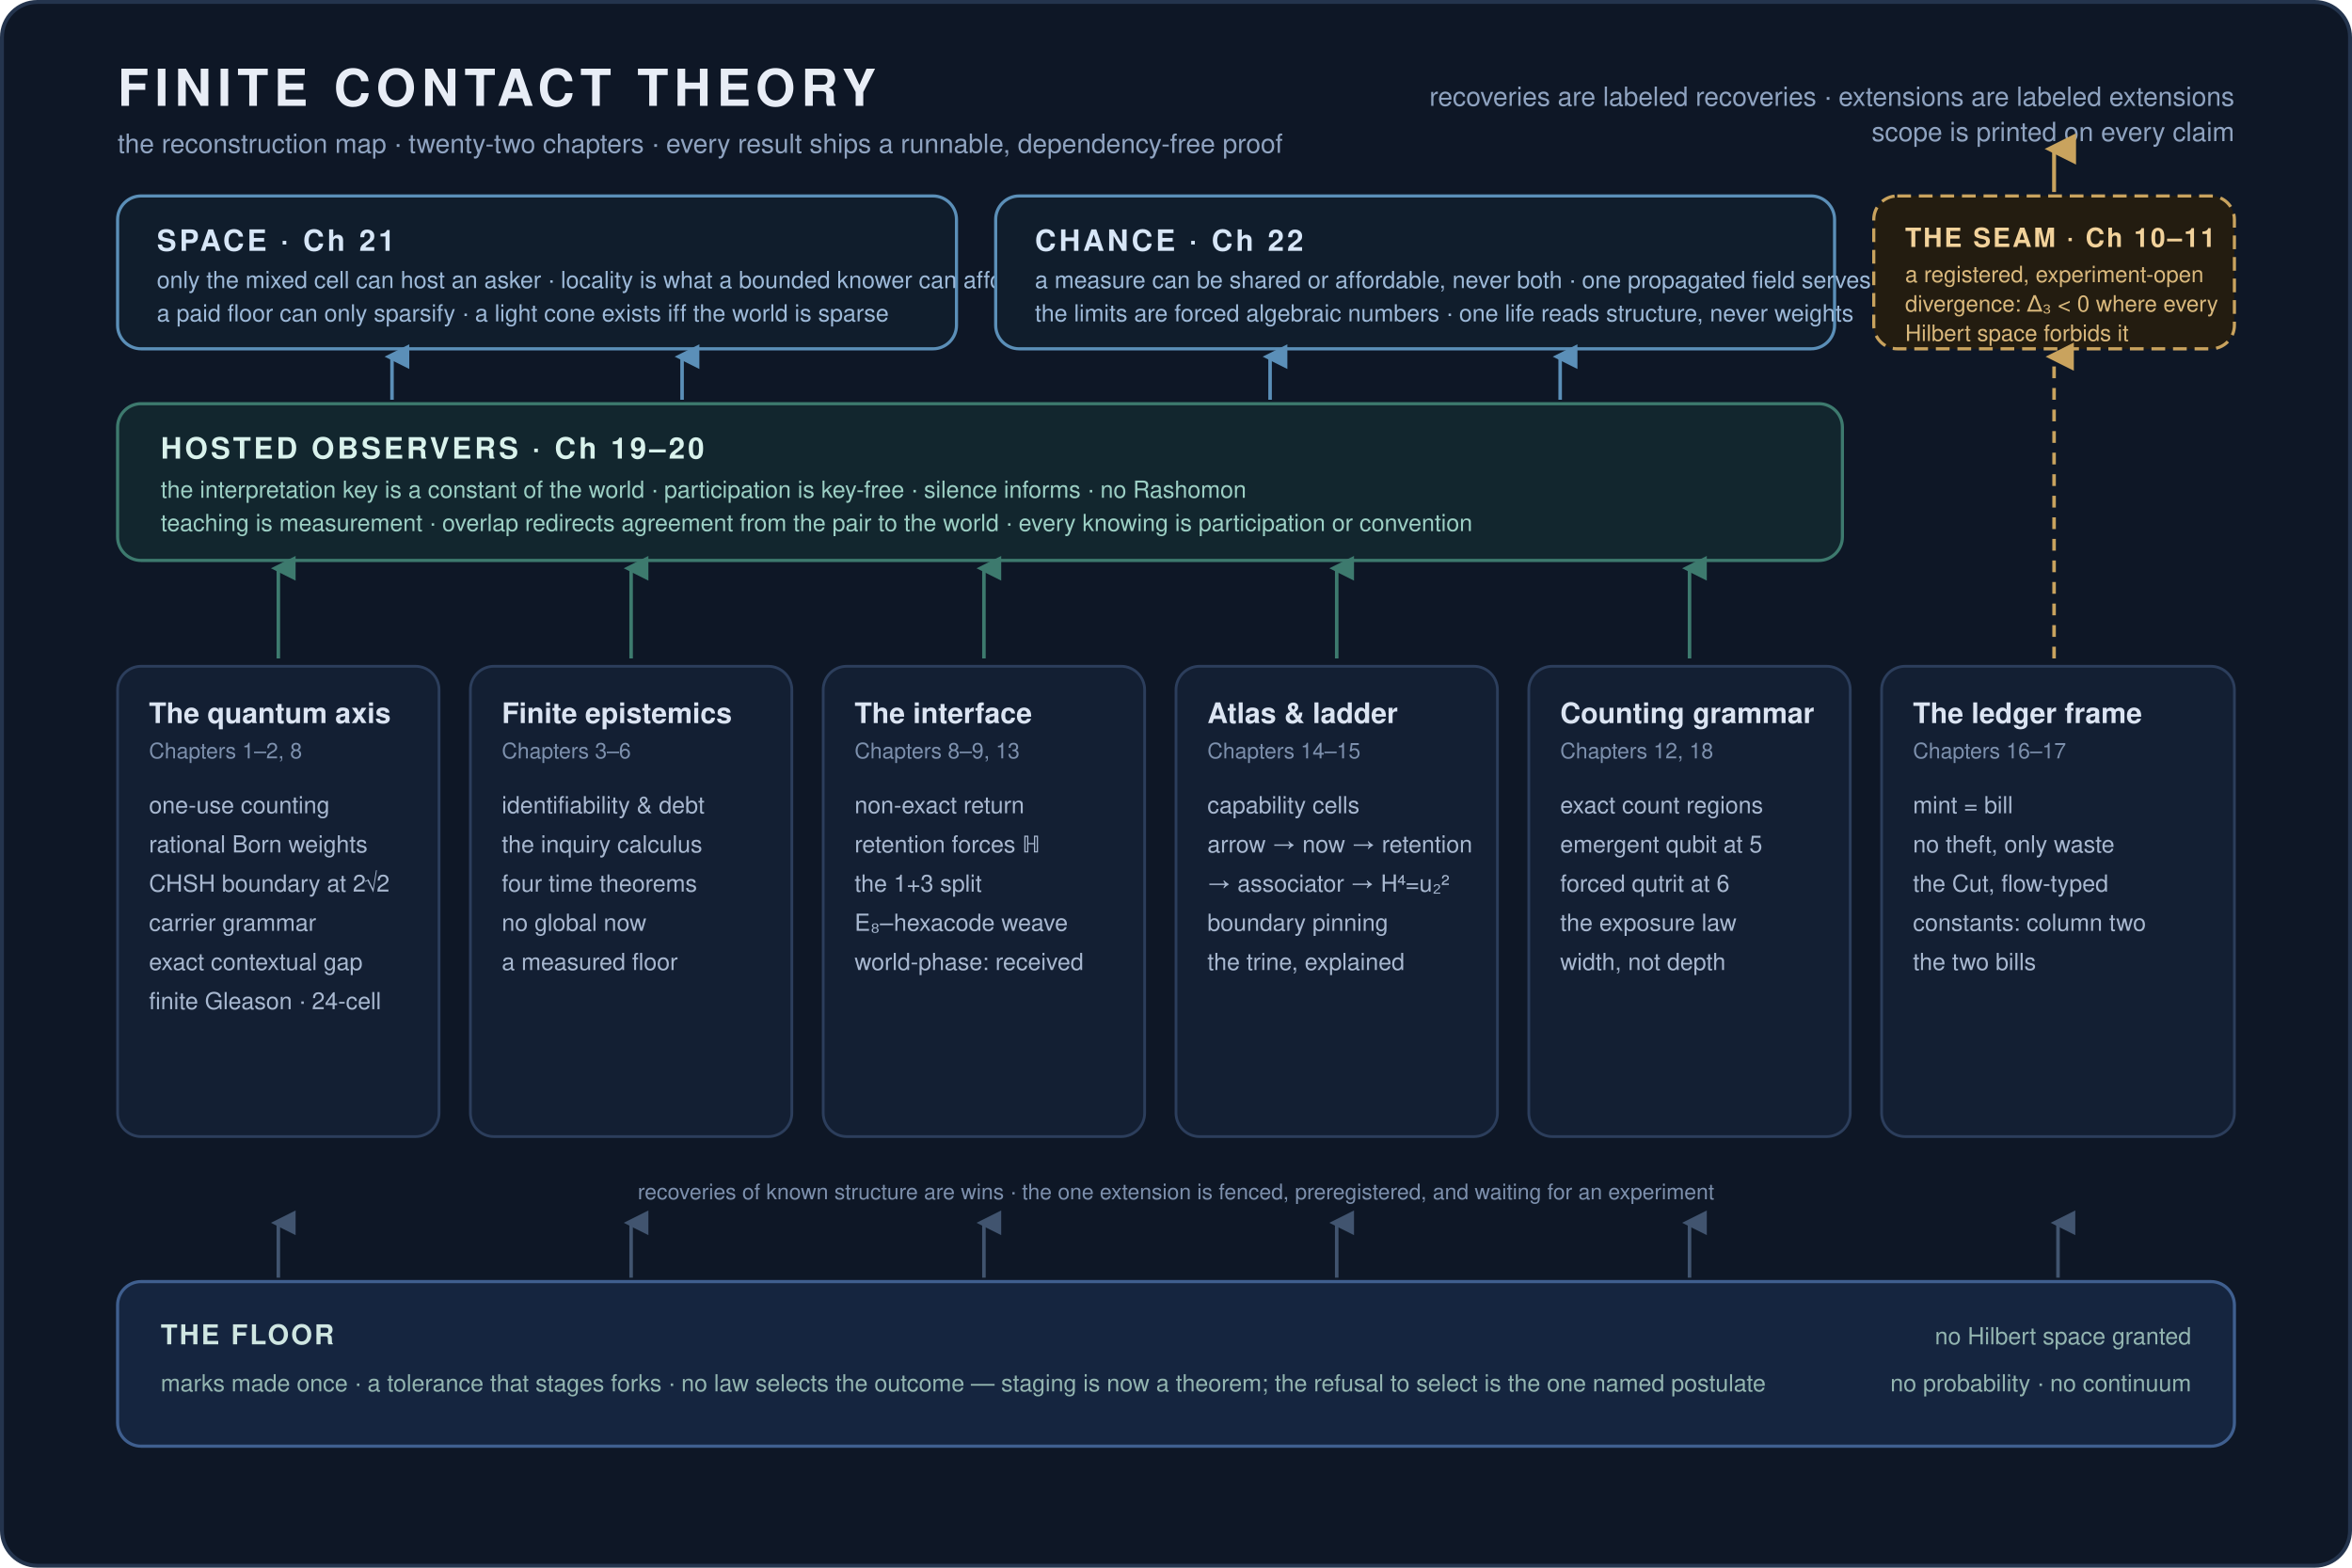
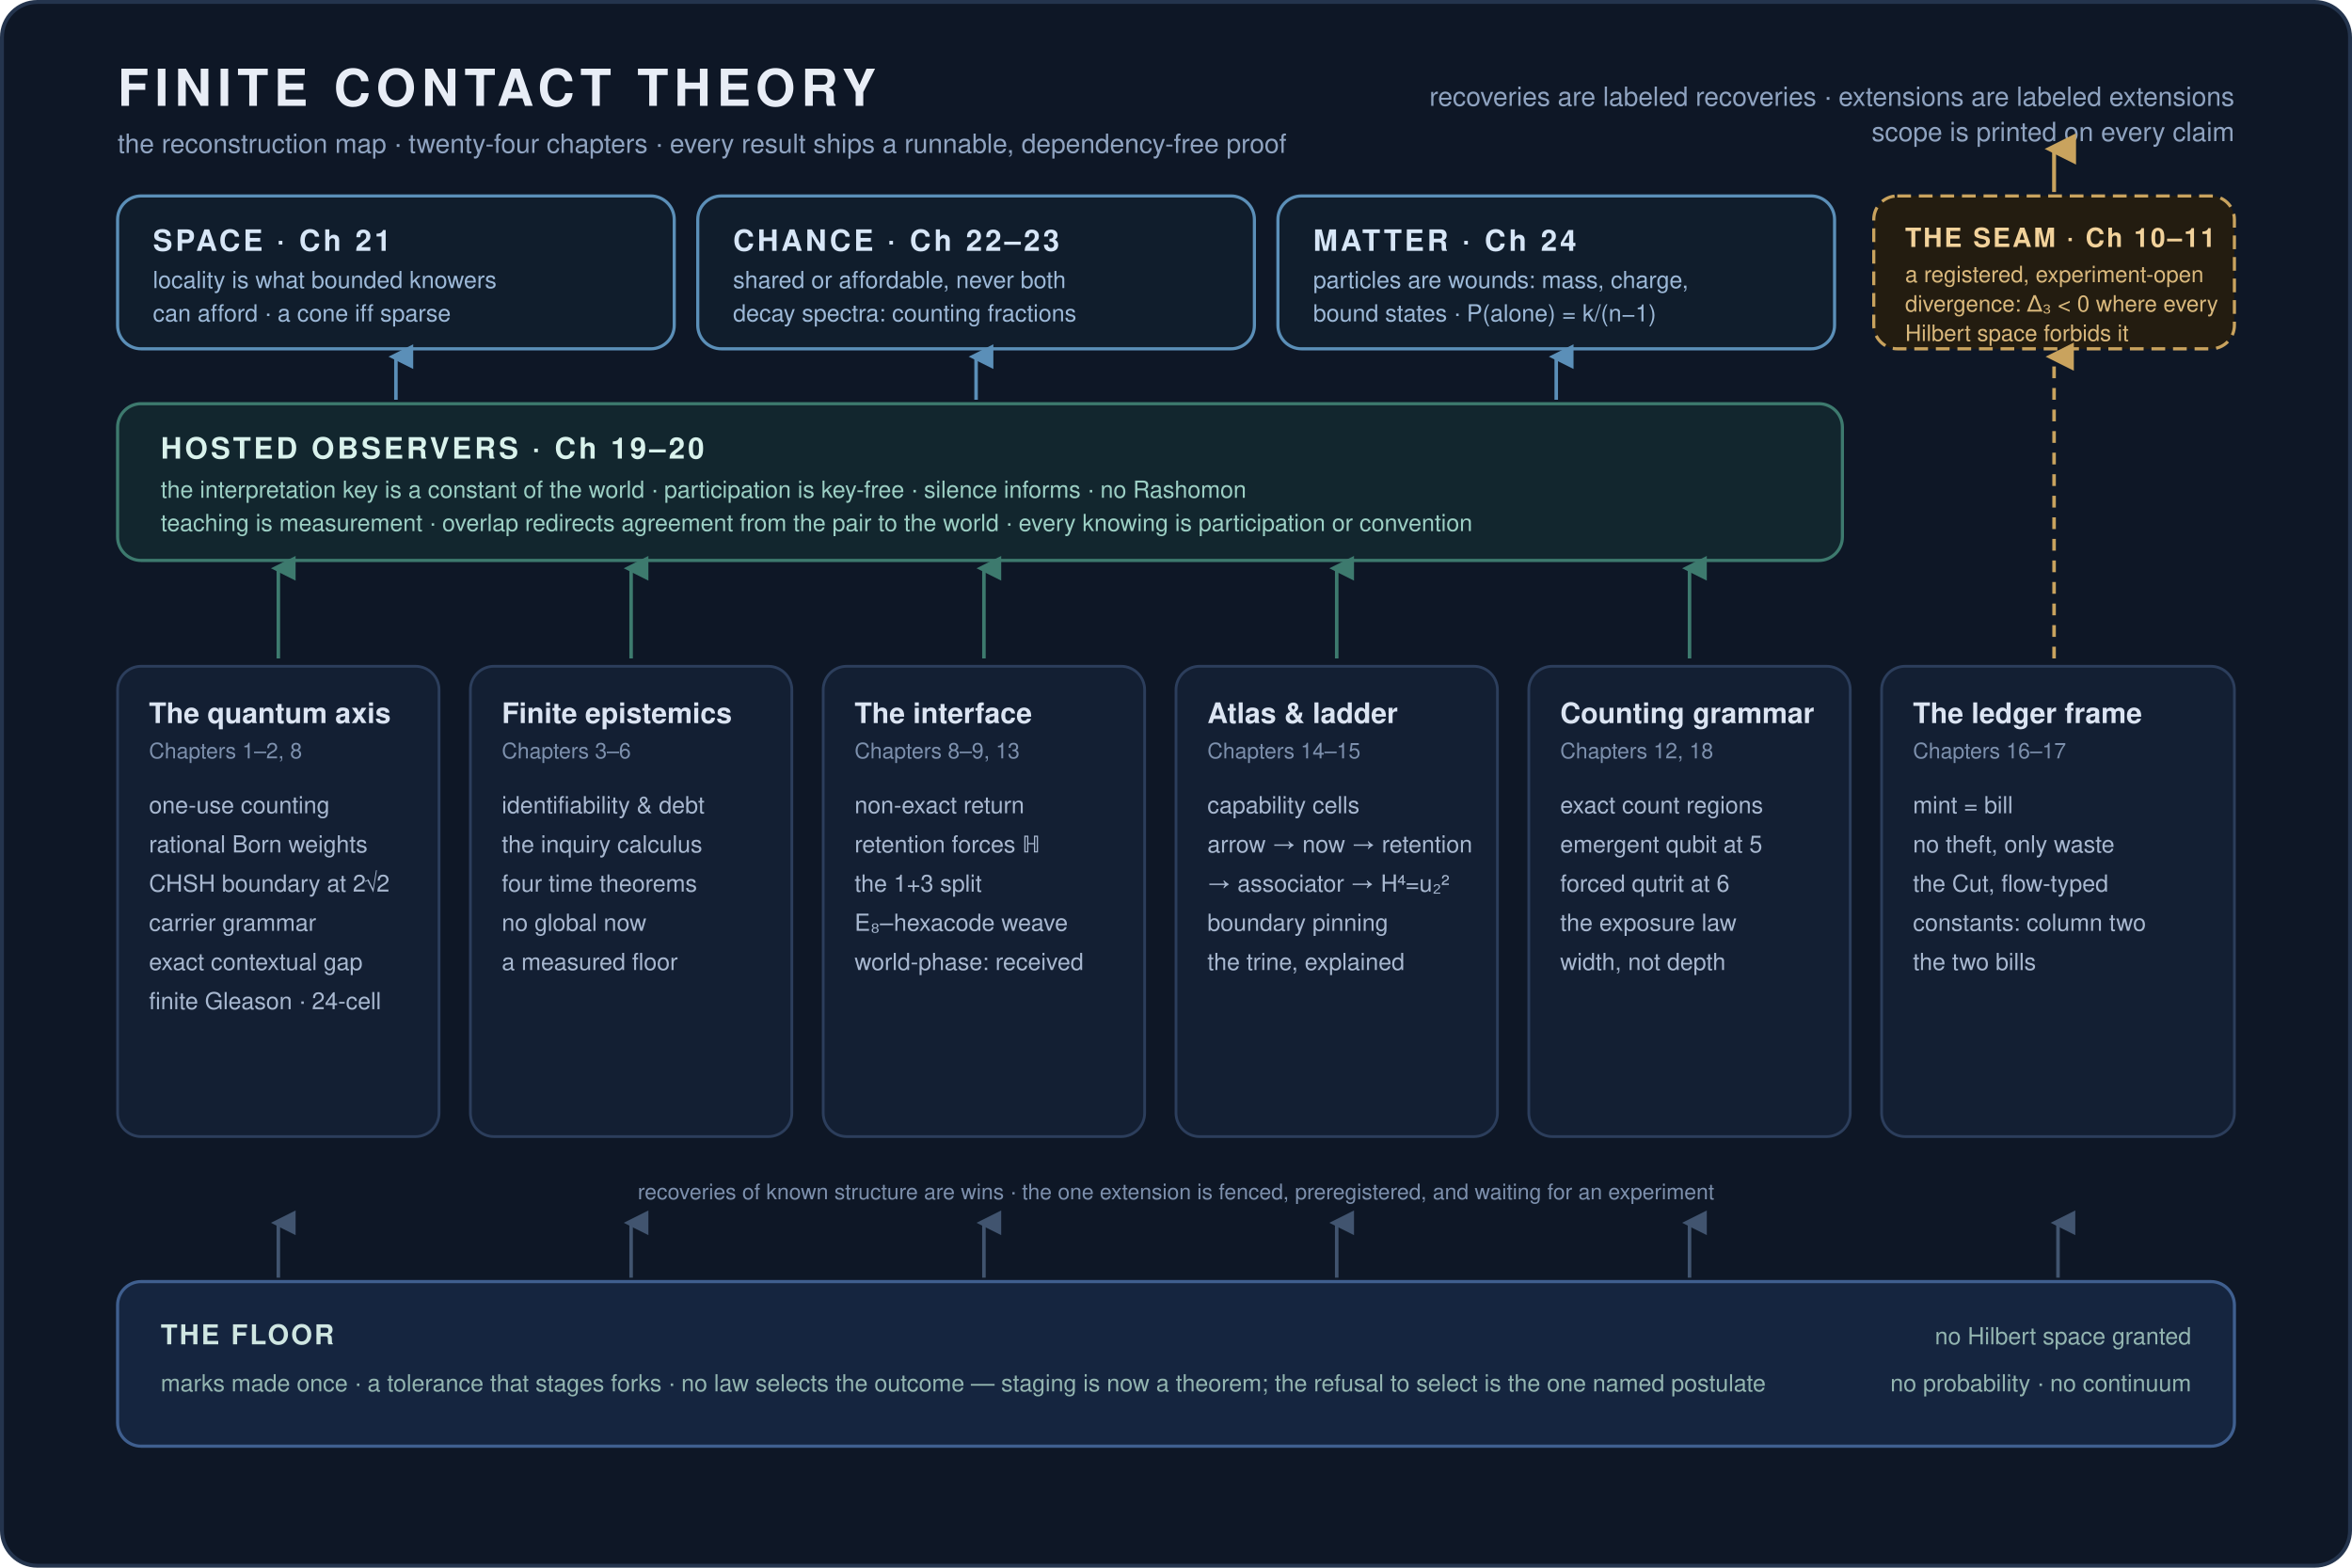
- <svg xmlns="http://www.w3.org/2000/svg" viewBox="0 0 1200 800" role="img" aria-label="The finite-contact reconstruction map: from the one-use floor, six lines of results rise — the quantum axis, finite epistemics, the interface reconstruction, the atlas and ladder, the counting grammar, and the ledger frame — meeting the hosted-observer layer, above which sit the two worlds the observer forces: space and chance. The registered divergence seam rises from the counting grammar past every layer, pointing beyond quantum mechanics.">
+ <svg xmlns="http://www.w3.org/2000/svg" viewBox="0 0 1200 800" role="img" aria-label="The finite-contact reconstruction map: from the one-use floor, six lines of results rise — the quantum axis, finite epistemics, the interface reconstruction, the atlas and ladder, the counting grammar, and the ledger frame — meeting the hosted-observer layer, above which sit the worlds the observer forces: space, chance, and matter. The registered divergence seam rises from the counting grammar past every layer, pointing beyond quantum mechanics.">
  <defs>
    <style>
      .t   { font-family: ui-sans-serif, system-ui, -apple-system, "Segoe UI", Helvetica, Arial, sans-serif; }
      .ttl { fill:#e8edf6; font-size:26px; font-weight:700; letter-spacing:3px; }
      .sub { fill:#8fa3c0; font-size:13.5px; }
      .h   { fill:#dbe4f2; font-size:14.5px; font-weight:650; }
      .b   { fill:#a8b8d0; font-size:12px; }
      .s   { fill:#7d90ad; font-size:11px; }
      .fl  { fill:#cfe6e2; font-size:14px; font-weight:650; letter-spacing:1px; }
      .flb { fill:#93b5b0; font-size:12px; }
      .ob  { fill:#d9f2ec; font-size:15px; font-weight:700; letter-spacing:1.5px; }
      .obb { fill:#9ccfc4; font-size:12px; }
      .sp  { fill:#d7e6f7; font-size:15px; font-weight:700; letter-spacing:1.5px; }
      .spb { fill:#9db9d8; font-size:12px; }
      .dv  { fill:#f2d29b; font-size:13.5px; font-weight:700; letter-spacing:1px; }
      .dvb { fill:#d9b87c; font-size:11.5px; }
    </style>
    <marker id="up" viewBox="0 0 10 10" refX="5" refY="3" markerWidth="7" markerHeight="7" orient="auto-start-reverse">
      <path d="M 0 10 L 5 0 L 10 10 z" fill="#41546f" />
    </marker>
    <marker id="upT" viewBox="0 0 10 10" refX="5" refY="3" markerWidth="7" markerHeight="7" orient="auto-start-reverse">
      <path d="M 0 10 L 5 0 L 10 10 z" fill="#3d7a6e" />
    </marker>
    <marker id="upB" viewBox="0 0 10 10" refX="5" refY="3" markerWidth="7" markerHeight="7" orient="auto-start-reverse">
      <path d="M 0 10 L 5 0 L 10 10 z" fill="#5b8fb8" />
    </marker>
    <marker id="upA" viewBox="0 0 10 10" refX="5" refY="3" markerWidth="8" markerHeight="8" orient="auto-start-reverse">
      <path d="M 0 10 L 5 0 L 10 10 z" fill="#c9a35e" />
    </marker>
  </defs>
  <rect x="1" y="1" width="1198" height="798" rx="18" fill="#0e1726" stroke="#24344d" stroke-width="2" />
  <text x="60" y="54" class="t ttl">FINITE CONTACT THEORY</text>
-   <text x="60" y="78" class="t sub">the reconstruction map · twenty-two chapters · every result ships a runnable, dependency-free proof</text>
+   <text x="60" y="78" class="t sub">the reconstruction map · twenty-four chapters · every result ships a runnable, dependency-free proof</text>
  <text x="1140" y="54" text-anchor="end" class="t sub">recoveries are labeled recoveries · extensions are labeled extensions</text>
  <text x="1140" y="72" text-anchor="end" class="t sub">scope is printed on every claim</text>
-   <rect x="60" y="100" width="428" height="78" rx="12" fill="#101d2c" stroke="#5b8fb8" stroke-width="1.6" />
-   <text x="80" y="128" class="t sp">SPACE · Ch 21</text>
-   <text x="80" y="147" class="t spb">only the mixed cell can host an asker · locality is what a bounded knower can afford</text>
-   <text x="80" y="164" class="t spb">a paid floor can only sparsify · a light cone exists iff the world is sparse</text>
-   <rect x="508" y="100" width="428" height="78" rx="12" fill="#101d2c" stroke="#5b8fb8" stroke-width="1.6" />
-   <text x="528" y="128" class="t sp">CHANCE · Ch 22</text>
-   <text x="528" y="147" class="t spb">a measure can be shared or affordable, never both · one propagated field serves every seat</text>
-   <text x="528" y="164" class="t spb">the limits are forced algebraic numbers · one life reads structure, never weights</text>
+   <rect x="60" y="100" width="284" height="78" rx="12" fill="#101d2c" stroke="#5b8fb8" stroke-width="1.6" />
+   <text x="78" y="128" class="t sp">SPACE · Ch 21</text>
+   <text x="78" y="147" class="t spb">locality is what bounded knowers</text>
+   <text x="78" y="164" class="t spb">can afford · a cone iff sparse</text>
+   <rect x="356" y="100" width="284" height="78" rx="12" fill="#101d2c" stroke="#5b8fb8" stroke-width="1.6" />
+   <text x="374" y="128" class="t sp">CHANCE · Ch 22–23</text>
+   <text x="374" y="147" class="t spb">shared or affordable, never both</text>
+   <text x="374" y="164" class="t spb">decay spectra: counting fractions</text>
+   <rect x="652" y="100" width="284" height="78" rx="12" fill="#101d2c" stroke="#5b8fb8" stroke-width="1.6" />
+   <text x="670" y="128" class="t sp">MATTER · Ch 24</text>
+   <text x="670" y="147" class="t spb">particles are wounds: mass, charge,</text>
+   <text x="670" y="164" class="t spb">bound states · P(alone) = k/(n−1)</text>
  <rect x="956" y="100" width="184" height="78" rx="12" fill="#231c10" stroke="#c9a35e" stroke-width="1.6" stroke-dasharray="7 4" />
  <text x="972" y="126" class="t dv">THE SEAM · Ch 10–11</text>
  <text x="972" y="144" class="t dvb">a registered, experiment-open</text>
  <text x="972" y="159" class="t dvb">divergence: Δ₃ &lt; 0 where every</text>
  <text x="972" y="174" class="t dvb">Hilbert space forbids it</text>
  <line x1="1048" y1="98" x2="1048" y2="76" stroke="#c9a35e" stroke-width="2" marker-end="url(#upA)" />
-   <line x1="200" y1="204" x2="200" y2="182" stroke="#5b8fb8" stroke-width="1.8" marker-end="url(#upB)" />
-   <line x1="348" y1="204" x2="348" y2="182" stroke="#5b8fb8" stroke-width="1.8" marker-end="url(#upB)" />
-   <line x1="648" y1="204" x2="648" y2="182" stroke="#5b8fb8" stroke-width="1.8" marker-end="url(#upB)" />
-   <line x1="796" y1="204" x2="796" y2="182" stroke="#5b8fb8" stroke-width="1.8" marker-end="url(#upB)" />
+   <line x1="202" y1="204" x2="202" y2="182" stroke="#5b8fb8" stroke-width="1.8" marker-end="url(#upB)" />
+   <line x1="498" y1="204" x2="498" y2="182" stroke="#5b8fb8" stroke-width="1.8" marker-end="url(#upB)" />
+   <line x1="794" y1="204" x2="794" y2="182" stroke="#5b8fb8" stroke-width="1.8" marker-end="url(#upB)" />
  <rect x="60" y="206" width="880" height="80" rx="12" fill="#12262e" stroke="#3d7a6e" stroke-width="1.6" />
  <text x="82" y="234" class="t ob">HOSTED OBSERVERS · Ch 19–20</text>
  <text x="82" y="254" class="t obb">the interpretation key is a constant of the world · participation is key-free · silence informs · no Rashomon</text>
  <text x="82" y="271" class="t obb">teaching is measurement · overlap redirects agreement from the pair to the world · every knowing is participation or convention</text>
  <line x1="1048" y1="336" x2="1048" y2="182" stroke="#c9a35e" stroke-width="1.8" stroke-dasharray="6 5" marker-end="url(#upA)" />
  <line x1="142" y1="336" x2="142" y2="290" stroke="#3d7a6e" stroke-width="1.8" marker-end="url(#upT)" />
  <line x1="322" y1="336" x2="322" y2="290" stroke="#3d7a6e" stroke-width="1.8" marker-end="url(#upT)" />
  <line x1="502" y1="336" x2="502" y2="290" stroke="#3d7a6e" stroke-width="1.8" marker-end="url(#upT)" />
  <line x1="682" y1="336" x2="682" y2="290" stroke="#3d7a6e" stroke-width="1.8" marker-end="url(#upT)" />
  <line x1="862" y1="336" x2="862" y2="290" stroke="#3d7a6e" stroke-width="1.8" marker-end="url(#upT)" />
  <rect x="60" y="340" width="164" height="240" rx="12" fill="#131f33" stroke="#2c3e5c" stroke-width="1.4" />
  <text x="76" y="369" class="t h">The quantum axis</text>
  <text x="76" y="387" class="t s">Chapters 1–2, 8</text>
  <text x="76" y="415" class="t b">one-use counting</text>
  <text x="76" y="435" class="t b">rational Born weights</text>
  <text x="76" y="455" class="t b">CHSH boundary at 2√2</text>
  <text x="76" y="475" class="t b">carrier grammar</text>
  <text x="76" y="495" class="t b">exact contextual gap</text>
  <text x="76" y="515" class="t b">finite Gleason · 24-cell</text>
  <rect x="240" y="340" width="164" height="240" rx="12" fill="#131f33" stroke="#2c3e5c" stroke-width="1.4" />
  <text x="256" y="369" class="t h">Finite epistemics</text>
  <text x="256" y="387" class="t s">Chapters 3–6</text>
  <text x="256" y="415" class="t b">identifiability &amp; debt</text>
  <text x="256" y="435" class="t b">the inquiry calculus</text>
  <text x="256" y="455" class="t b">four time theorems</text>
  <text x="256" y="475" class="t b">no global now</text>
  <text x="256" y="495" class="t b">a measured floor</text>
  <rect x="420" y="340" width="164" height="240" rx="12" fill="#131f33" stroke="#2c3e5c" stroke-width="1.4" />
  <text x="436" y="369" class="t h">The interface</text>
  <text x="436" y="387" class="t s">Chapters 8–9, 13</text>
  <text x="436" y="415" class="t b">non-exact return</text>
  <text x="436" y="435" class="t b">retention forces ℍ</text>
  <text x="436" y="455" class="t b">the 1+3 split</text>
  <text x="436" y="475" class="t b">E₈–hexacode weave</text>
  <text x="436" y="495" class="t b">world-phase: received</text>
  <rect x="600" y="340" width="164" height="240" rx="12" fill="#131f33" stroke="#2c3e5c" stroke-width="1.4" />
  <text x="616" y="369" class="t h">Atlas &amp; ladder</text>
  <text x="616" y="387" class="t s">Chapters 14–15</text>
  <text x="616" y="415" class="t b">capability cells</text>
  <text x="616" y="435" class="t b">arrow → now → retention</text>
  <text x="616" y="455" class="t b">→ associator → H⁴=u₂²</text>
  <text x="616" y="475" class="t b">boundary pinning</text>
  <text x="616" y="495" class="t b">the trine, explained</text>
  <rect x="780" y="340" width="164" height="240" rx="12" fill="#131f33" stroke="#2c3e5c" stroke-width="1.4" />
  <text x="796" y="369" class="t h">Counting grammar</text>
  <text x="796" y="387" class="t s">Chapters 12, 18</text>
  <text x="796" y="415" class="t b">exact count regions</text>
  <text x="796" y="435" class="t b">emergent qubit at 5</text>
  <text x="796" y="455" class="t b">forced qutrit at 6</text>
  <text x="796" y="475" class="t b">the exposure law</text>
  <text x="796" y="495" class="t b">width, not depth</text>
  <rect x="960" y="340" width="180" height="240" rx="12" fill="#131f33" stroke="#2c3e5c" stroke-width="1.4" />
  <text x="976" y="369" class="t h">The ledger frame</text>
  <text x="976" y="387" class="t s">Chapters 16–17</text>
  <text x="976" y="415" class="t b">mint = bill</text>
  <text x="976" y="435" class="t b">no theft, only waste</text>
  <text x="976" y="455" class="t b">the Cut, flow-typed</text>
  <text x="976" y="475" class="t b">constants: column two</text>
  <text x="976" y="495" class="t b">the two bills</text>
  <text x="600" y="612" text-anchor="middle" class="t s">recoveries of known structure are wins · the one extension is fenced, preregistered, and waiting for an experiment</text>
  <line x1="142" y1="652" x2="142" y2="624" stroke="#41546f" stroke-width="1.8" marker-end="url(#up)" />
  <line x1="322" y1="652" x2="322" y2="624" stroke="#41546f" stroke-width="1.8" marker-end="url(#up)" />
  <line x1="502" y1="652" x2="502" y2="624" stroke="#41546f" stroke-width="1.8" marker-end="url(#up)" />
  <line x1="682" y1="652" x2="682" y2="624" stroke="#41546f" stroke-width="1.8" marker-end="url(#up)" />
  <line x1="862" y1="652" x2="862" y2="624" stroke="#41546f" stroke-width="1.8" marker-end="url(#up)" />
  <line x1="1050" y1="652" x2="1050" y2="624" stroke="#41546f" stroke-width="1.8" marker-end="url(#up)" />
  <rect x="60" y="654" width="1080" height="84" rx="12" fill="#15253f" stroke="#3f5f8f" stroke-width="1.6" />
  <text x="82" y="686" class="t fl">THE FLOOR</text>
  <text x="82" y="710" class="t flb">marks made once · a tolerance that stages forks · no law selects the outcome — staging is now a theorem; the refusal to select is the one named postulate</text>
  <text x="1118" y="686" text-anchor="end" class="t flb">no Hilbert space granted</text>
  <text x="1118" y="710" text-anchor="end" class="t flb">no probability · no continuum</text>
</svg>
